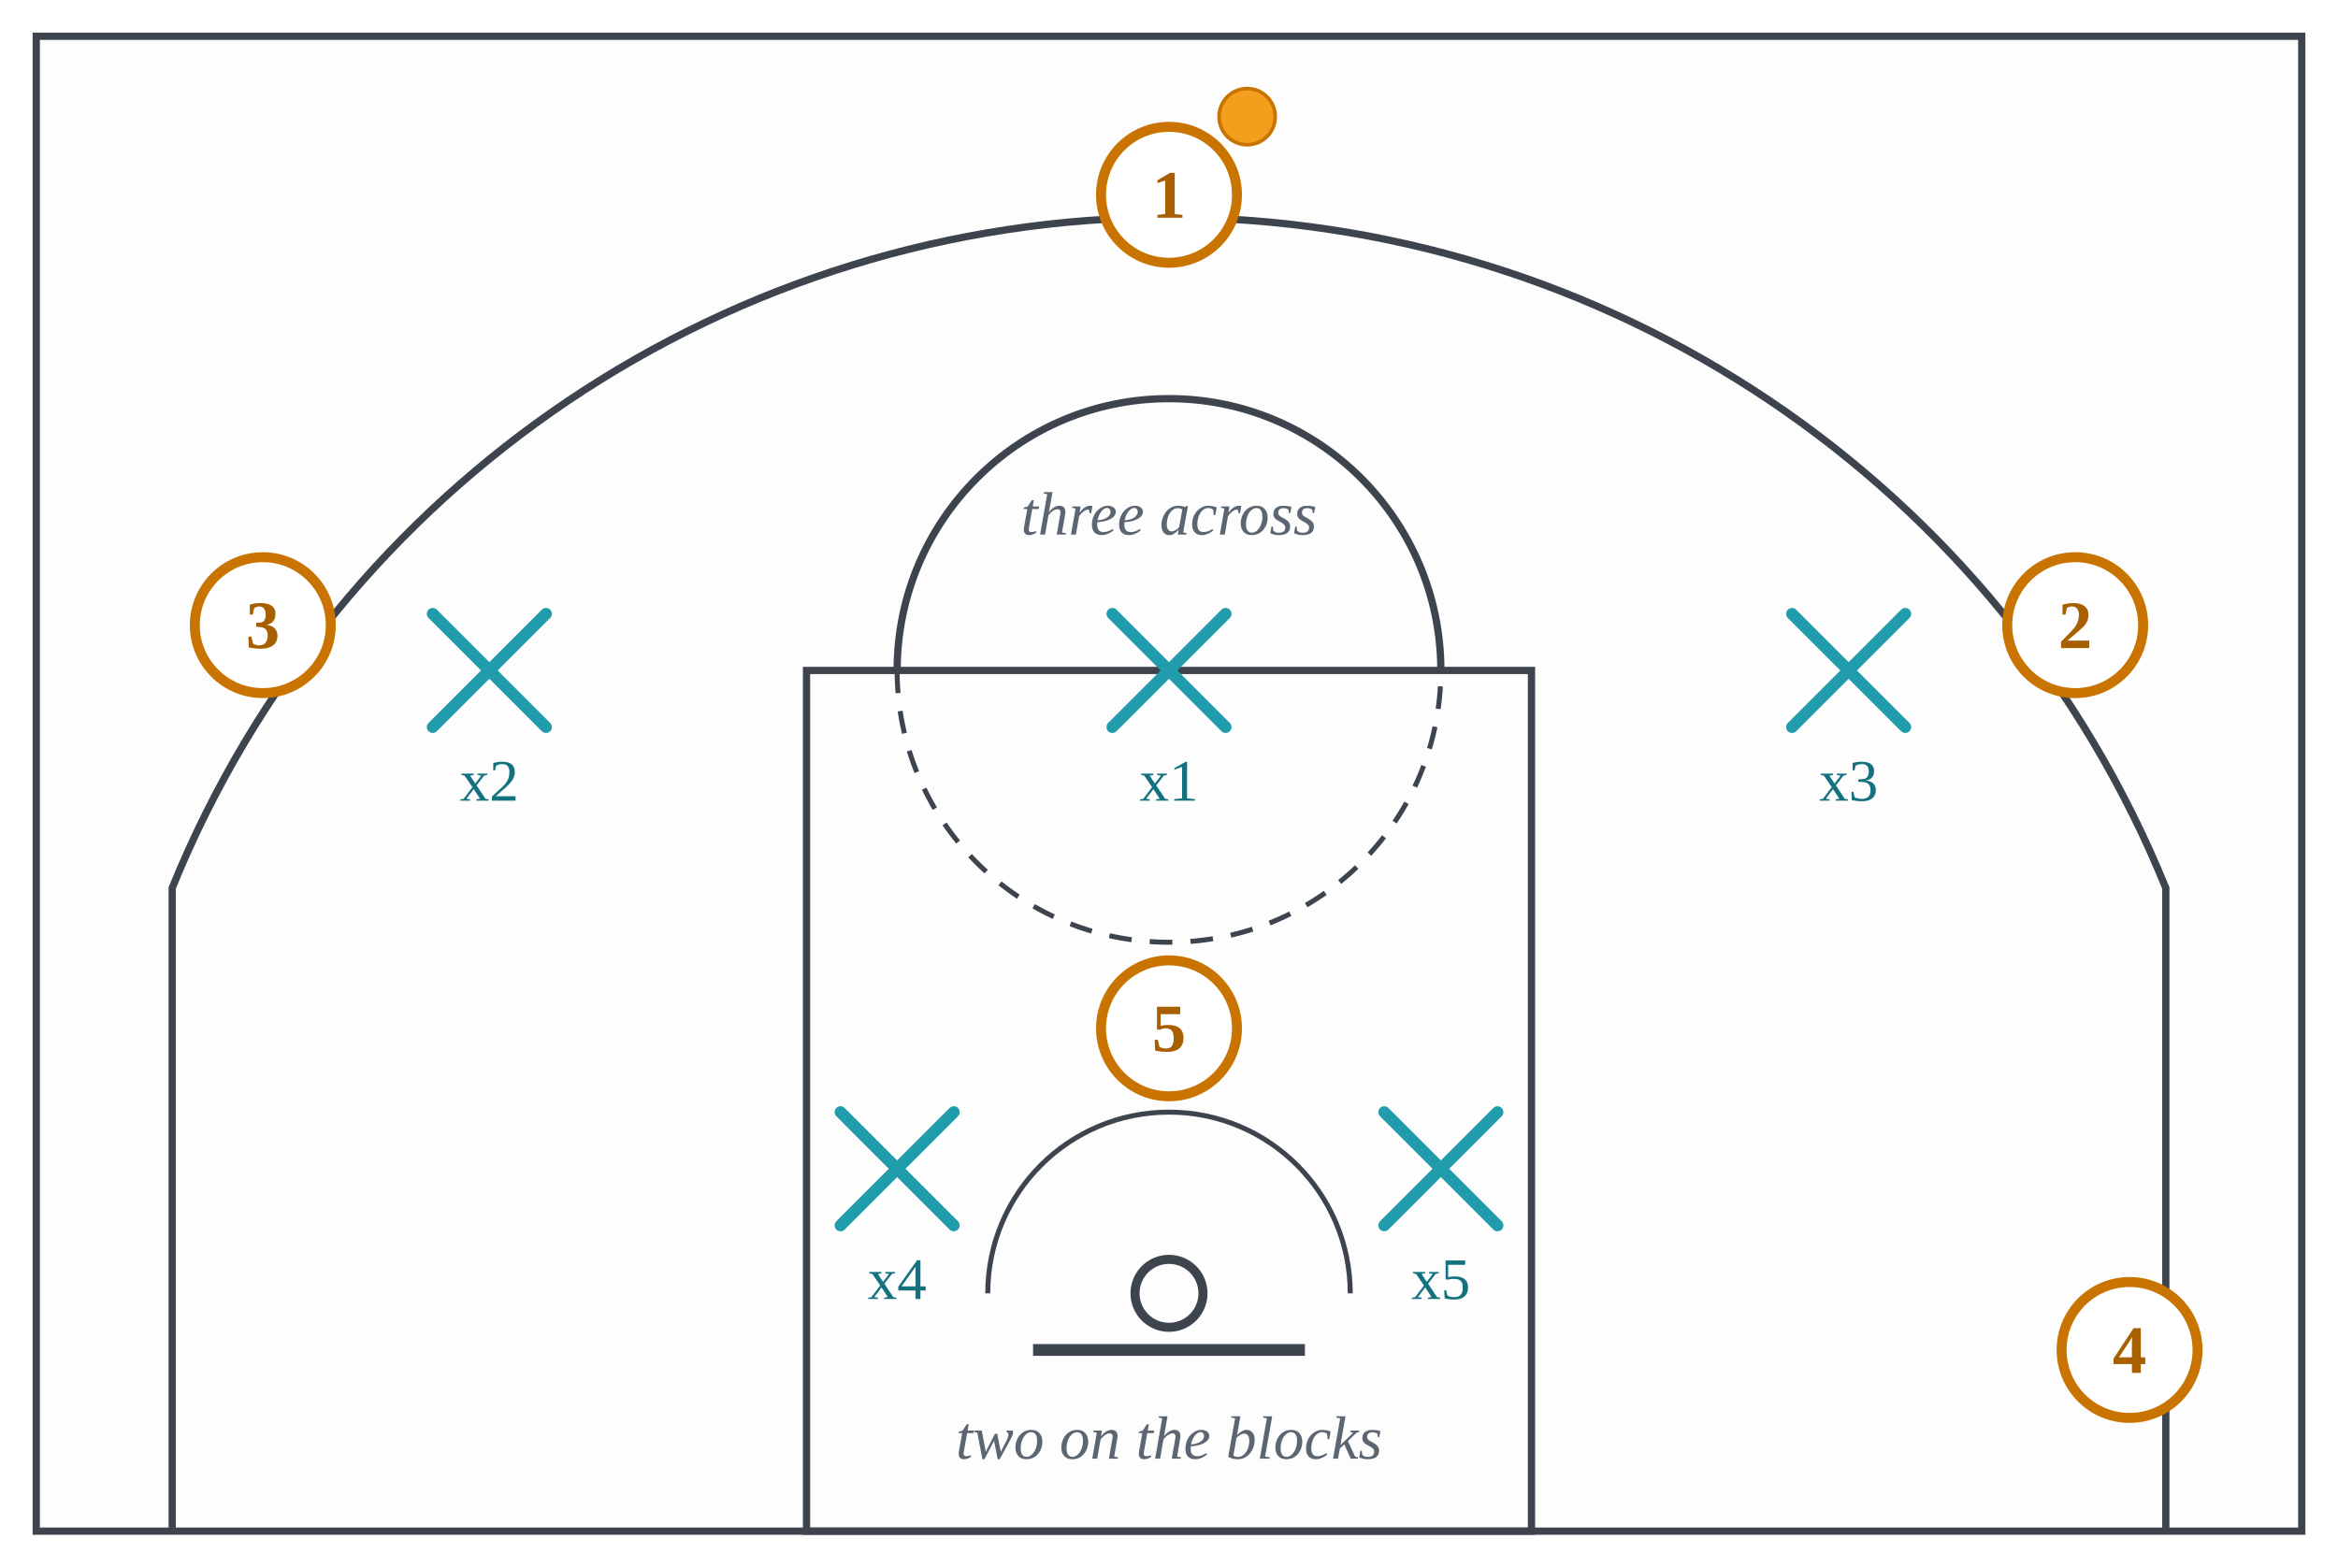
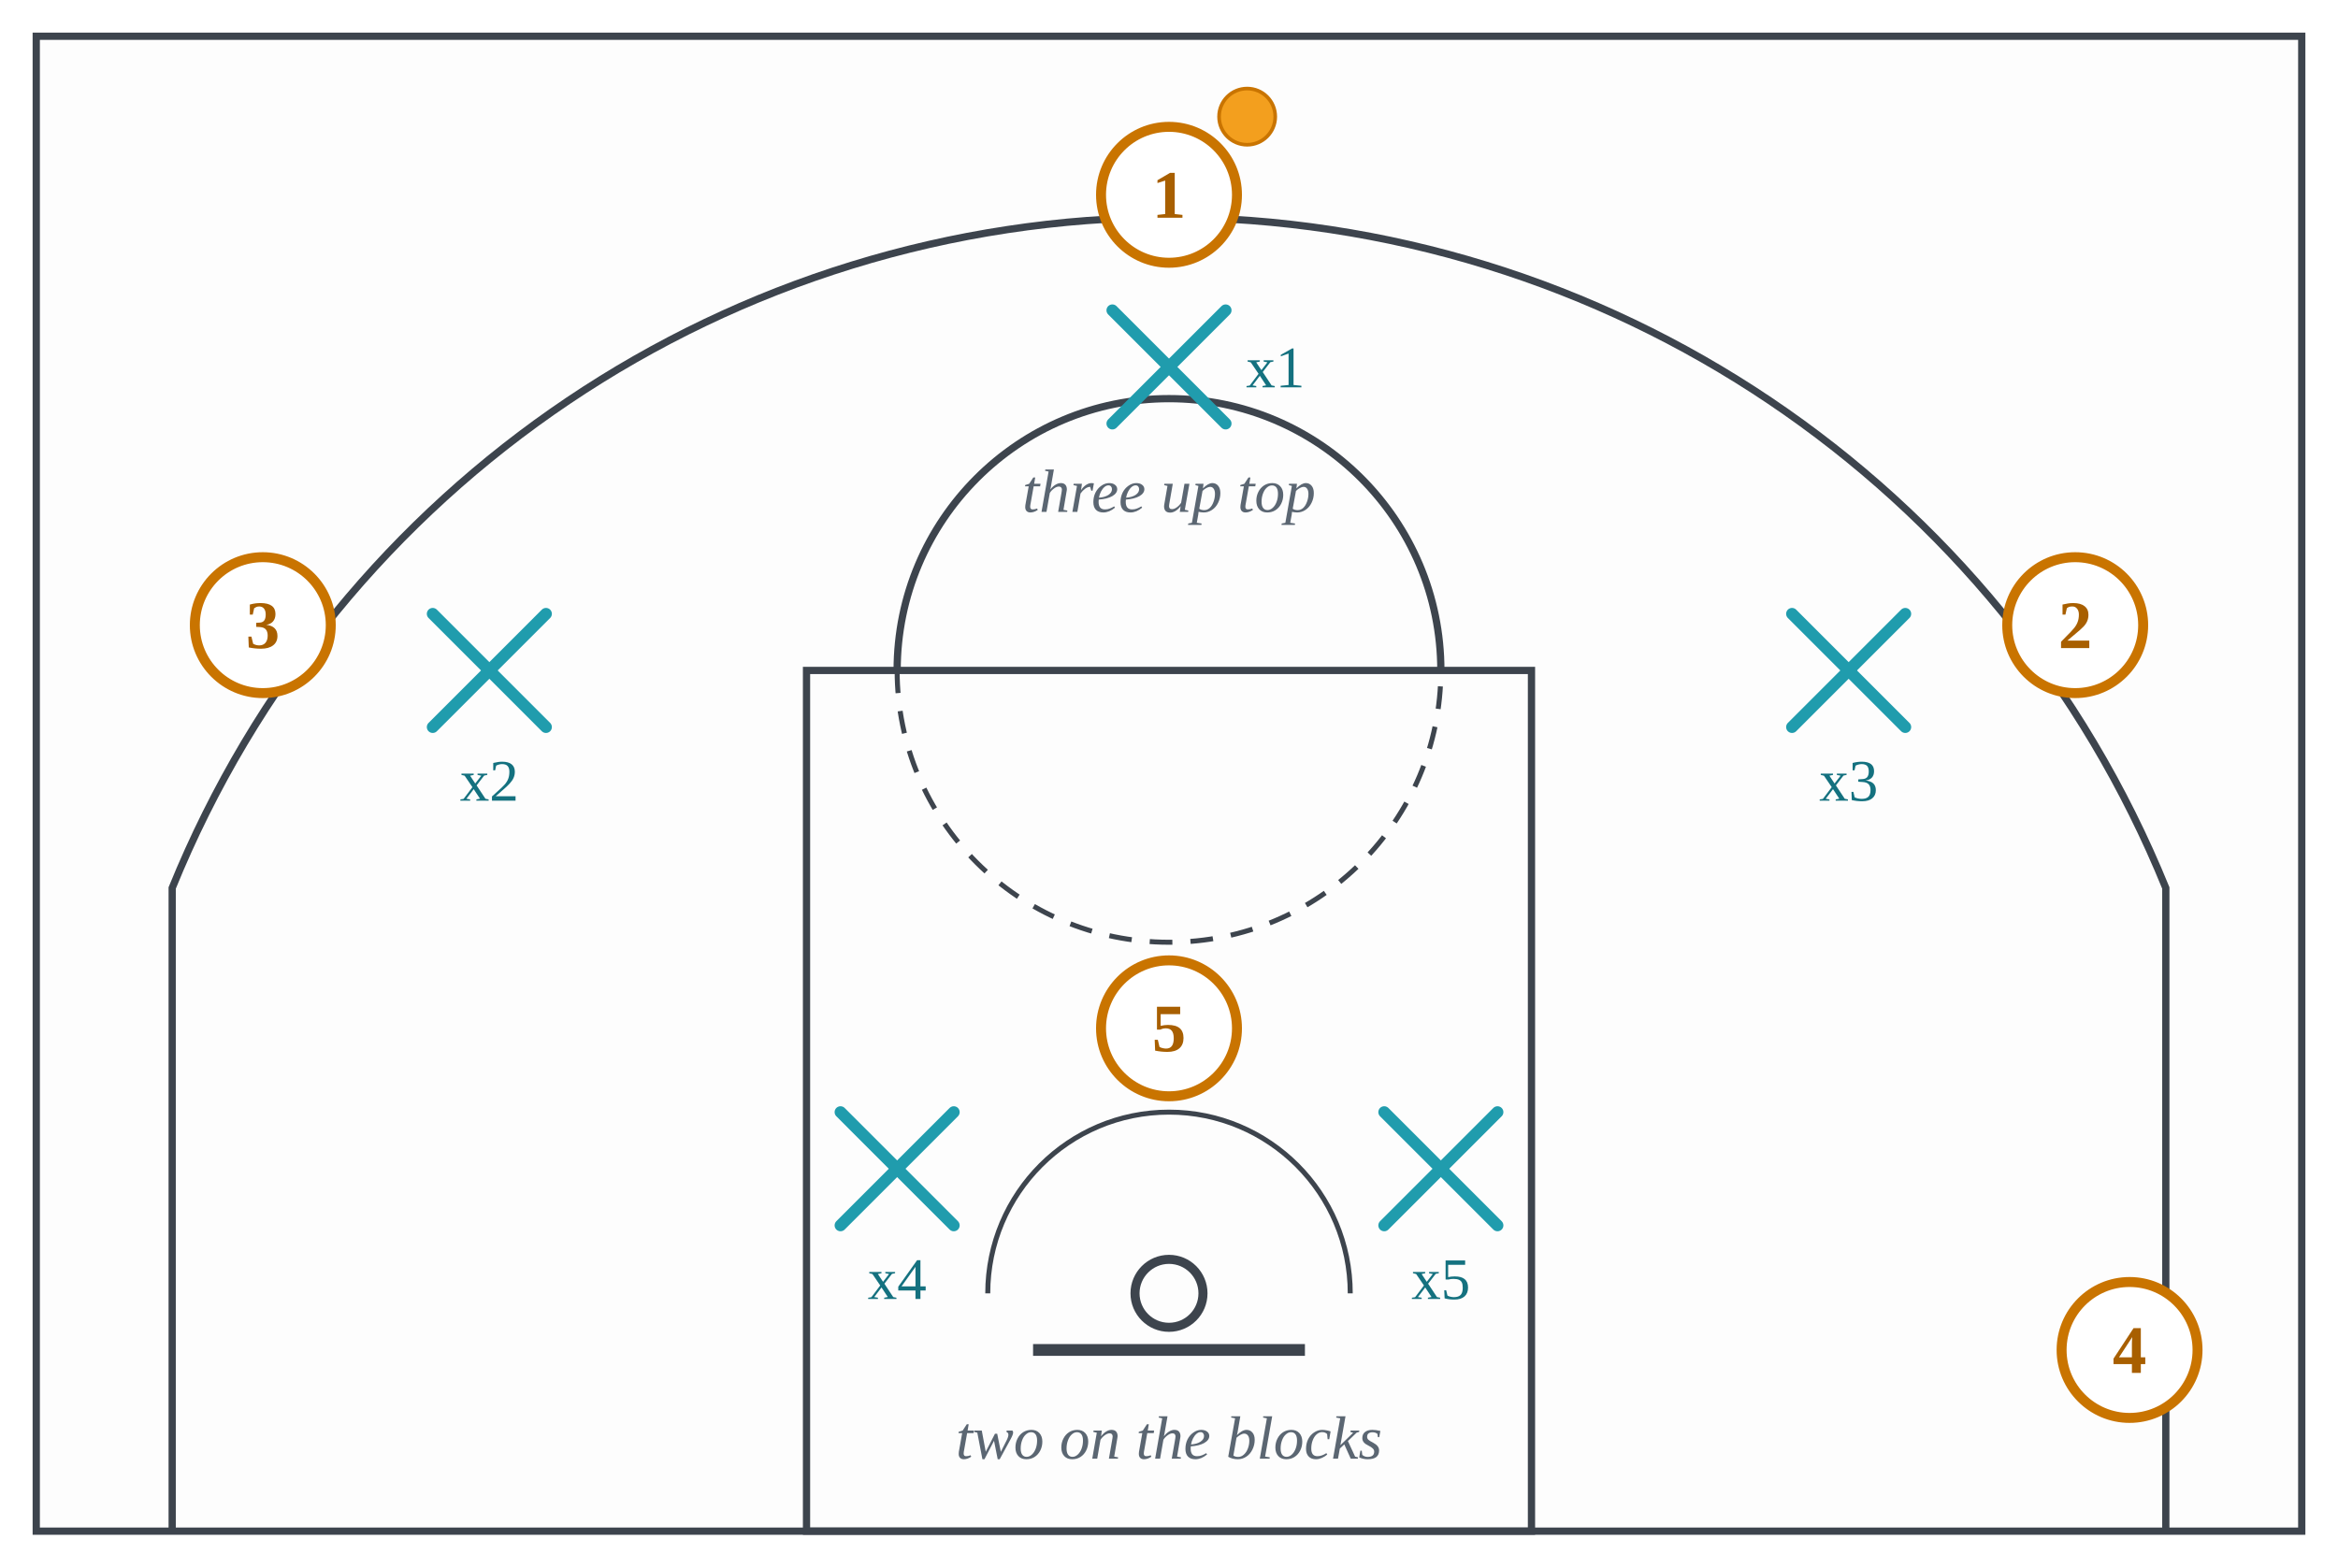
- <svg xmlns="http://www.w3.org/2000/svg" viewBox="0 0 516.0 346.0" width="516.0" role="img" aria-label="Three defenders stand in a row across the free-throw line extended: x1 on the free-throw line in the middle, under the label three across, and x2 and x3 level with him out toward each wing. Two defenders, x4 and x5, stand low on either side of the rim, labeled two on the blocks, so there is only one defender on each side of the glass. The offense has a handler at the top with the ball, wings on both sides, a shooter in the right corner, and 5 in the middle of the lane, below the free-throw circle and between the front three and the low pair." class="hd-court-svg">
+ <svg xmlns="http://www.w3.org/2000/svg" viewBox="0 0 516.0 346.0" width="516.0" role="img" aria-label="Three defenders stand up top, labeled three up top: x1 at the top of the key, in front of the handler, and x2 and x3 out toward each wing on the free-throw line extended. Two defenders, x4 and x5, stand low on either side of the rim, labeled two on the blocks, so there is only one defender on each side of the glass. The offense has a handler at the top with the ball, wings on both sides, a shooter in the right corner, and 5 in the middle of the lane, below the free-throw circle and between the front three and the low pair." class="hd-court-svg">
  <defs>
    <marker id="hd-arrow-o" viewBox="0 0 10 10" refX="9" refY="5" markerWidth="5" markerHeight="5" orient="auto-start-reverse">
      <path d="M 0 0 L 10 5 L 0 10 z" fill="var(--hd-offense, #C97400)" />
    </marker>
    <marker id="hd-arrow-d" viewBox="0 0 10 10" refX="9" refY="5" markerWidth="5" markerHeight="5" orient="auto-start-reverse">
      <path d="M 0 0 L 10 5 L 0 10 z" fill="var(--hd-defense, #209CAD)" />
    </marker>
  </defs>
  <rect x="8.0" y="8.0" width="500.0" height="330.0" fill="var(--court-floor, #fdfdfd)" stroke="var(--court-line, #3d444d)" stroke-width="1.6" />
  <path d="M 38.0 338.0 L 38.0 196.02 A 237.5 237.5 0 0 1 478.0 196.02 L 478.0 338.0" stroke="var(--court-line, #3d444d)" fill="none" stroke-width="1.6" />
  <rect x="178.0" y="148.0" width="160.0" height="190.0" stroke="var(--court-line, #3d444d)" fill="none" stroke-width="1.6" />
  <path d="M 198.0 148.0 A 60.0 60.0 0 0 1 318.0 148.0" stroke="var(--court-line, #3d444d)" fill="none" stroke-width="1.6" />
  <path d="M 198.0 148.0 A 60.0 60.0 0 0 0 318.0 148.0" stroke="var(--court-line, #3d444d)" fill="none" stroke-width="1.1" stroke-dasharray="5 4" />
  <path d="M 218.0 285.5 A 40.0 40.0 0 0 1 298.0 285.5" stroke="var(--court-line, #3d444d)" fill="none" stroke-width="1.1" />
  <line x1="228.0" y1="298.0" x2="288.0" y2="298.0" stroke="var(--court-line, #3d444d)" stroke-width="2.6" />
  <circle cx="258.0" cy="285.5" r="7.5" stroke="var(--court-line, #3d444d)" fill="none" stroke-width="2" />
  <circle cx="258.0" cy="43.0" r="15.0" fill="var(--court-floor, #fff)" stroke="var(--hd-offense, #C97400)" stroke-width="2.2" />
  <text x="258.0" y="43.0" text-anchor="middle" dominant-baseline="central" font-size="15.0" font-weight="600" fill="var(--hd-offense-ink, #A85F00)">1</text>
  <circle cx="275.25" cy="25.75" r="6.2" fill="#F39F1E" stroke="var(--hd-offense, #C97400)" stroke-width="0.8" />
  <circle cx="458.0" cy="138.0" r="15.0" fill="var(--court-floor, #fff)" stroke="var(--hd-offense, #C97400)" stroke-width="2.2" />
  <text x="458.0" y="138.0" text-anchor="middle" dominant-baseline="central" font-size="15.0" font-weight="600" fill="var(--hd-offense-ink, #A85F00)">2</text>
  <circle cx="58.0" cy="138.0" r="15.0" fill="var(--court-floor, #fff)" stroke="var(--hd-offense, #C97400)" stroke-width="2.2" />
  <text x="58.0" y="138.0" text-anchor="middle" dominant-baseline="central" font-size="15.0" font-weight="600" fill="var(--hd-offense-ink, #A85F00)">3</text>
  <circle cx="470.0" cy="298.0" r="15.0" fill="var(--court-floor, #fff)" stroke="var(--hd-offense, #C97400)" stroke-width="2.2" />
  <text x="470.0" y="298.0" text-anchor="middle" dominant-baseline="central" font-size="15.0" font-weight="600" fill="var(--hd-offense-ink, #A85F00)">4</text>
  <circle cx="258.0" cy="227.0" r="15.0" fill="var(--court-floor, #fff)" stroke="var(--hd-offense, #C97400)" stroke-width="2.2" />
  <text x="258.0" y="227.0" text-anchor="middle" dominant-baseline="central" font-size="15.0" font-weight="600" fill="var(--hd-offense-ink, #A85F00)">5</text>
-   <line x1="245.5" y1="135.5" x2="270.5" y2="160.5" stroke="var(--hd-defense, #209CAD)" stroke-width="2.6" stroke-linecap="round" />
-   <line x1="245.5" y1="160.5" x2="270.5" y2="135.5" stroke="var(--hd-defense, #209CAD)" stroke-width="2.6" stroke-linecap="round" />
-   <text x="258.0" y="176.75" text-anchor="middle" font-size="13.0" fill="var(--hd-defense-ink, #14717F)">x1</text>
+   <line x1="245.5" y1="68.5" x2="270.5" y2="93.5" stroke="var(--hd-defense, #209CAD)" stroke-width="2.6" stroke-linecap="round" />
+   <line x1="245.5" y1="93.5" x2="270.5" y2="68.5" stroke="var(--hd-defense, #209CAD)" stroke-width="2.6" stroke-linecap="round" />
+   <text x="275.0" y="85.5" text-anchor="start" font-size="13.0" fill="var(--hd-defense-ink, #14717F)">x1</text>
  <line x1="95.5" y1="135.5" x2="120.5" y2="160.5" stroke="var(--hd-defense, #209CAD)" stroke-width="2.6" stroke-linecap="round" />
  <line x1="95.5" y1="160.5" x2="120.5" y2="135.5" stroke="var(--hd-defense, #209CAD)" stroke-width="2.6" stroke-linecap="round" />
  <text x="108.0" y="176.75" text-anchor="middle" font-size="13.0" fill="var(--hd-defense-ink, #14717F)">x2</text>
  <line x1="395.5" y1="135.5" x2="420.5" y2="160.5" stroke="var(--hd-defense, #209CAD)" stroke-width="2.6" stroke-linecap="round" />
  <line x1="395.5" y1="160.5" x2="420.5" y2="135.5" stroke="var(--hd-defense, #209CAD)" stroke-width="2.6" stroke-linecap="round" />
  <text x="408.0" y="176.75" text-anchor="middle" font-size="13.0" fill="var(--hd-defense-ink, #14717F)">x3</text>
  <line x1="185.5" y1="245.5" x2="210.5" y2="270.5" stroke="var(--hd-defense, #209CAD)" stroke-width="2.6" stroke-linecap="round" />
  <line x1="185.5" y1="270.5" x2="210.5" y2="245.5" stroke="var(--hd-defense, #209CAD)" stroke-width="2.6" stroke-linecap="round" />
  <text x="198.0" y="286.75" text-anchor="middle" font-size="13.0" fill="var(--hd-defense-ink, #14717F)">x4</text>
  <line x1="305.5" y1="245.5" x2="330.5" y2="270.5" stroke="var(--hd-defense, #209CAD)" stroke-width="2.6" stroke-linecap="round" />
  <line x1="305.5" y1="270.5" x2="330.5" y2="245.5" stroke="var(--hd-defense, #209CAD)" stroke-width="2.6" stroke-linecap="round" />
  <text x="318.0" y="286.75" text-anchor="middle" font-size="13.0" fill="var(--hd-defense-ink, #14717F)">x5</text>
-   <text x="258.0" y="118.0" text-anchor="middle" font-size="13.5" font-style="italic" fill="var(--hd-muted, #5b6672)">three across</text>
+   <text x="258.0" y="113.0" text-anchor="middle" font-size="13.5" font-style="italic" fill="var(--hd-muted, #5b6672)">three up top</text>
  <text x="258.0" y="322.0" text-anchor="middle" font-size="13.5" font-style="italic" fill="var(--hd-muted, #5b6672)">two on the blocks</text>
</svg>
